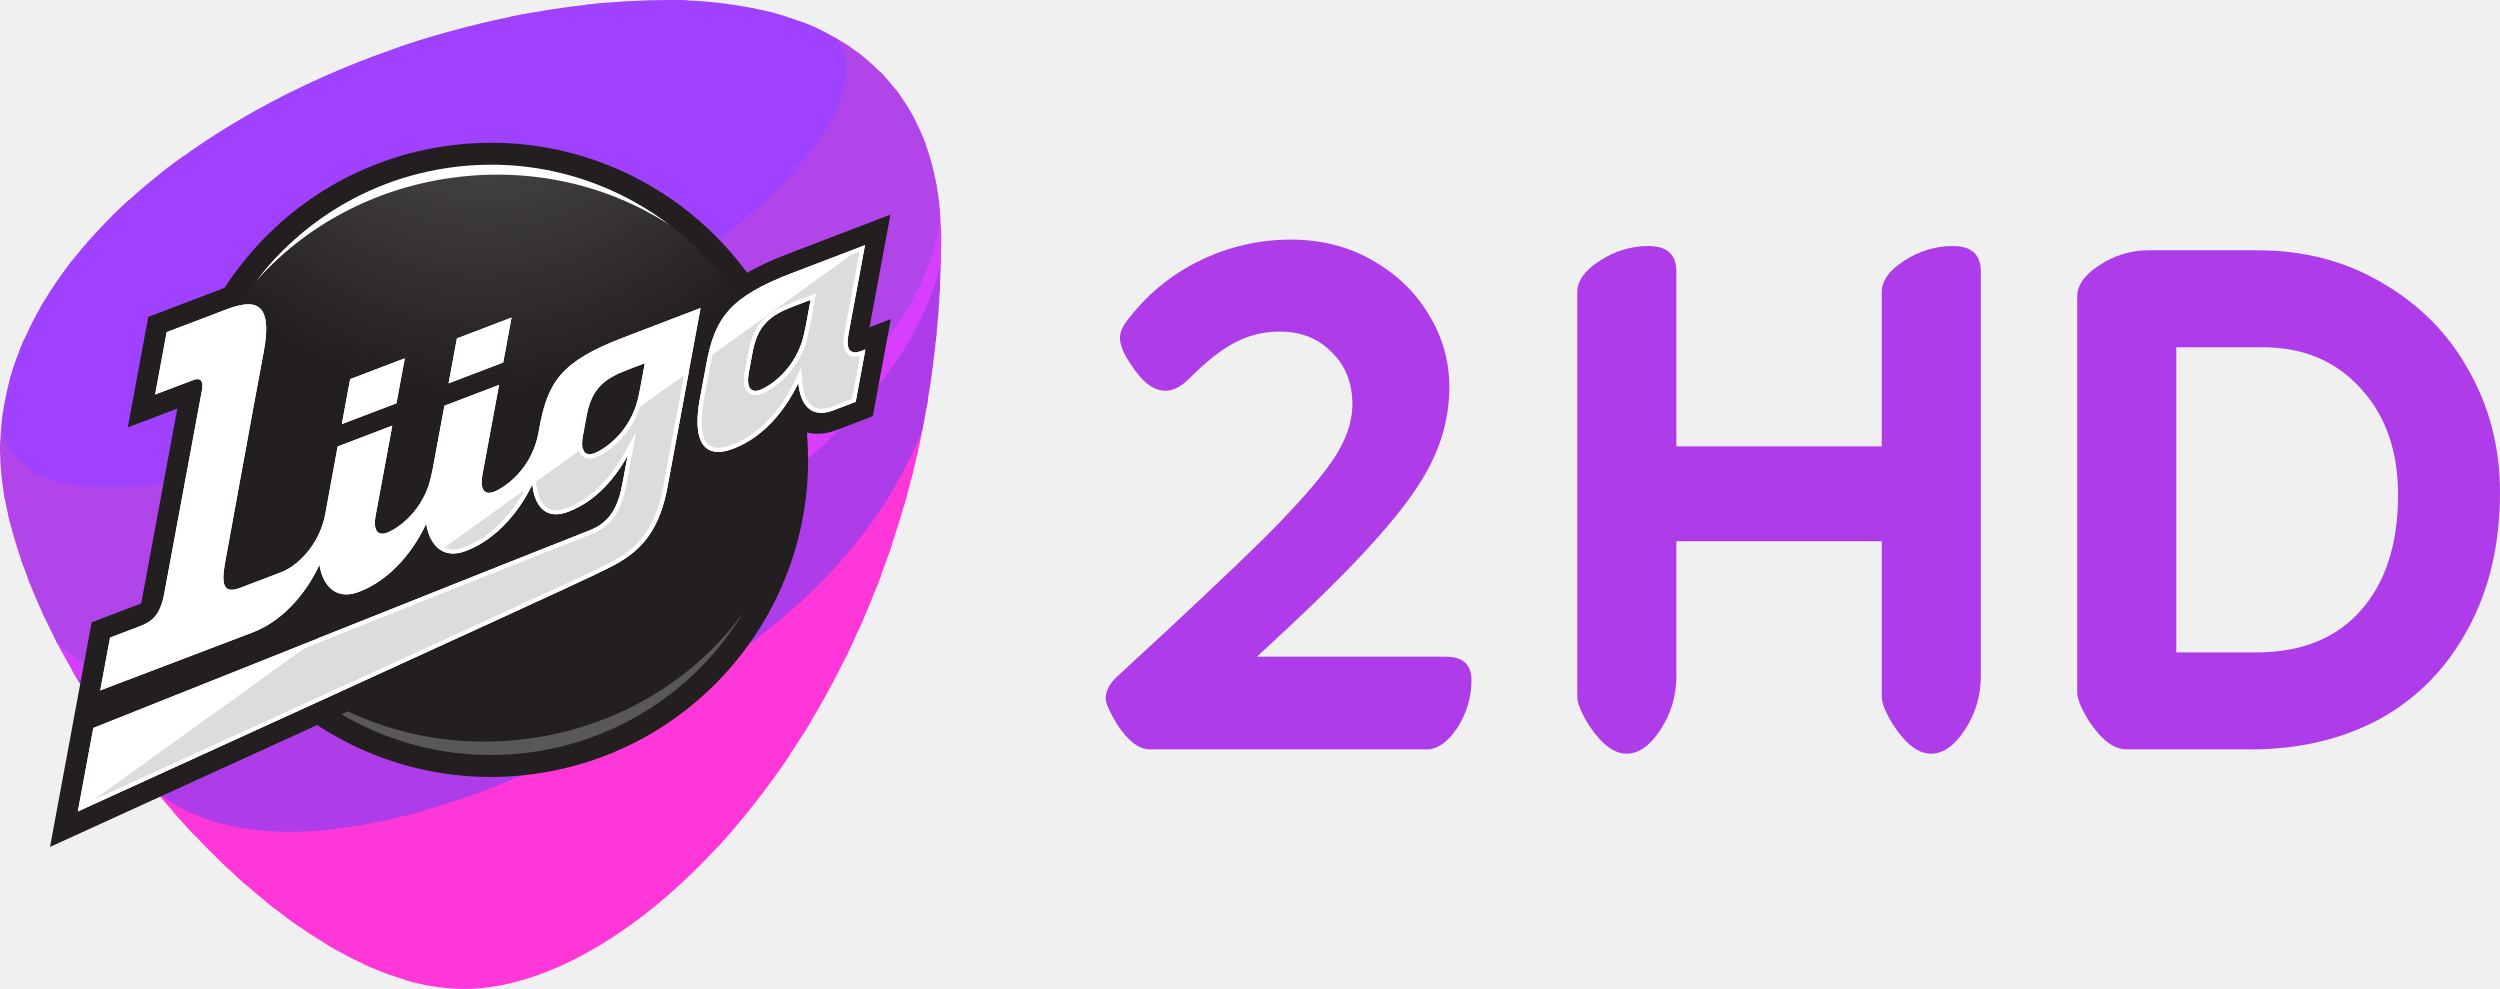
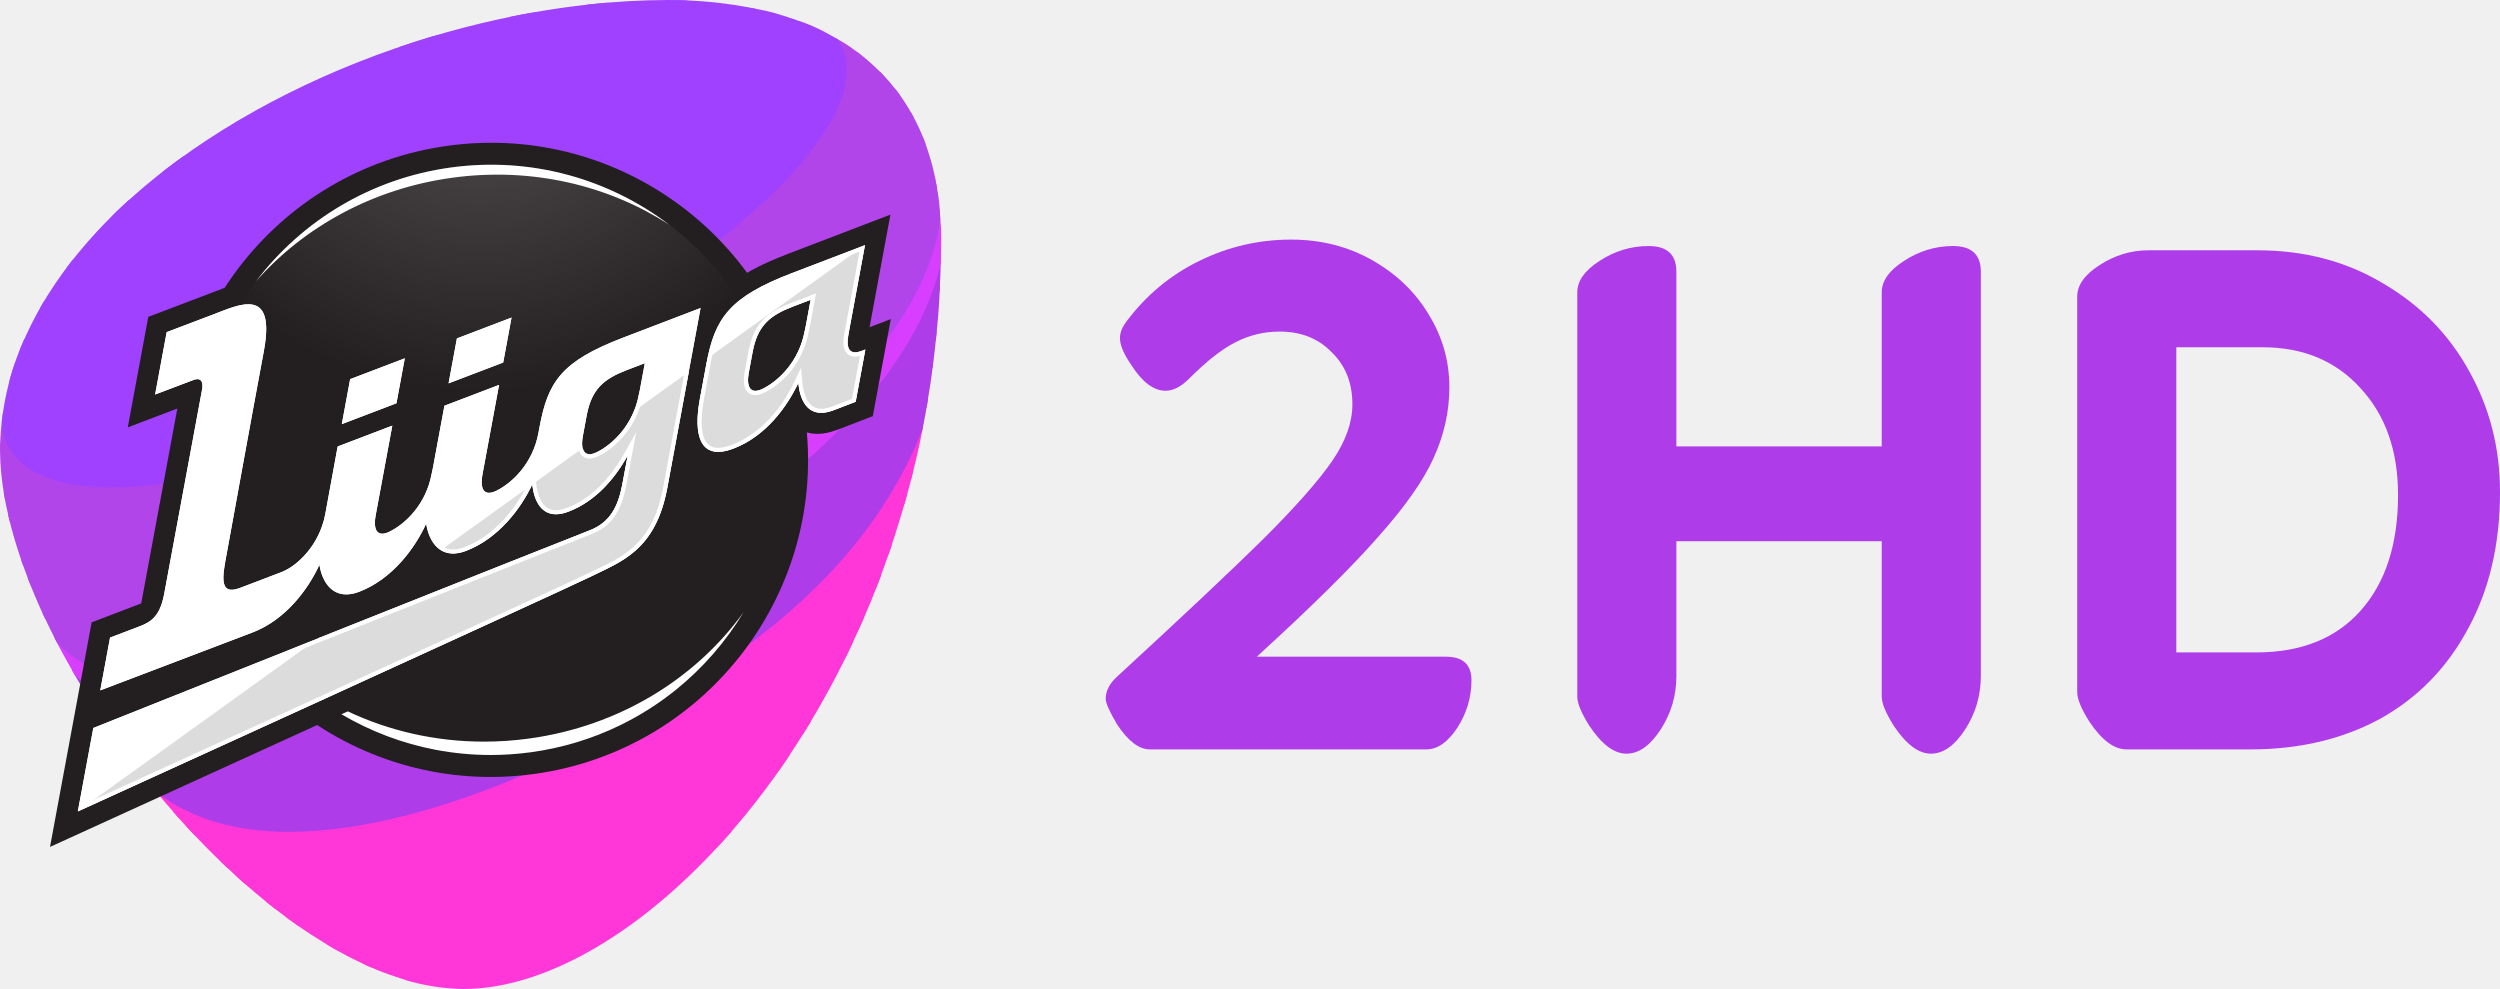
<svg xmlns="http://www.w3.org/2000/svg" data-name="Telia Pebble Icon segments RGB x50" version="1.1" viewBox="0 0 614.27 243">
  <defs>
    <clipPath id="e">
      <path d="m270.93 354.95h32.107v26.892h-32.107z" />
    </clipPath>
    <radialGradient id="b" cx="0" cy="0" r="1" gradientTransform="matrix(14.522,0,0,-14.522,287.39,386.84)" gradientUnits="userSpaceOnUse">
      <stop stop-color="#535051" offset="0" />
      <stop stop-color="#535051" offset=".12" />
      <stop stop-color="#231f20" offset="1" />
    </radialGradient>
    <clipPath id="d">
      <path d="m270.93 354.95h32.11v26.892h-32.11z" />
    </clipPath>
    <clipPath id="c">
      <path d="m270.93 354.95h32.11v26.892h-32.11z" />
    </clipPath>
-     <radialGradient id="a" cx="0" cy="0" r="1" gradientTransform="matrix(14.522,0,0,-14.522,287.39,386.84)" gradientUnits="userSpaceOnUse">
-       <stop stop-color="#7e7c7d" offset="0" />
-       <stop stop-color="#5a5758" offset="1" />
-     </radialGradient>
  </defs>
  <g transform="matrix(.3727 0 0 .3727 -4.3009e-5 56.651)">
    <g transform="matrix(3.0467,0,0,3.0467,-50.764,-188.56)">
      <g fill="#ff37d8">
        <path d="m175 191.85c-0.025-0.052-0.029-0.108-0.07-0.144a0.464 0.464 0 0 0-0.324-0.133 0.472 0.472 0 0 0-0.336 0.137 125.03 125.03 0 0 1-37.323 24.937c-10.7 4.671-20.2 7.041-28.234 7.041a34.173 34.173 0 0 1-3.933-0.214 0.315 0.315 0 0 0-0.053 0 0.478 0.478 0 0 0-0.469 0.383c-0.014 0.062 0.02 0.111 0.031 0.165a45.133 45.133 0 0 0 12.735 1.98c17.7 0 39.187-12.489 57.975-34.152" />
        <path d="m172.41 194.78a162.9 162.9 0 0 0 15.21-19.53c-0.029-0.055-0.04-0.114-0.091-0.15-0.086-0.063-0.177 0.1-0.273 0.1-0.144 0-0.579 0.516-0.675 0.634-11.083 14.207-33.4 33.136-60.631 41.559a74.16 74.16 0 0 1-21.445 3.728 34.945 34.945 0 0 1-8.569-0.97 0.485 0.485 0 0 0-0.122-0.015 0.477 0.477 0 0 0-0.448 0.317c-0.021 0.056 0 0.111 0 0.162a62.868 62.868 0 0 0 10.719 3.882c0.868 0.062 1.726 0.15 2.619 0.15 8.172 0 17.8-2.4 28.617-7.122a126.59 126.59 0 0 0 35.085-22.744" />
        <path d="m192.06 167.91a0.479 0.479 0 0 0-0.649 0.118c-22.076 30.267-64.026 50.6-89.355 50.6a33.676 33.676 0 0 1-14.026-2.647 0.481 0.481 0 0 0-0.2-0.044 0.474 0.474 0 0 0-0.424 0.255 0.425 0.425 0 0 0-0.018 0.192 84 84 0 0 0 9.415 4.881 36.664 36.664 0 0 0 7.7 0.811 74.959 74.959 0 0 0 21.728-3.775c25.634-7.93 47.188-25.649 59.024-39.62q3.567-5.087 6.905-10.628c-0.034-0.047-0.045-0.106-0.1-0.143" />
        <path d="m201.1 150.84a111.88 111.88 0 0 1-14.686 20.289c-21.9 24.2-61.509 43.889-88.286 43.889-7.874 0-14.12-1.271-18.809-4.53a2 2 0 0 0-0.523-0.262c-0.147 0-0.168-0.133-0.258 0a0.389 0.389 0 0 0-0.044 0.192 105.9 105.9 0 0 0 10.871 7.088 36.16 36.16 0 0 0 12.686 2.079c24.979 0 65.863-19.574 88.49-48.909a187.55 187.55 0 0 0 10.838-20.016z" />
        <path d="m203.57 145.39a0.465 0.465 0 0 0-0.21-0.049 0.486 0.486 0 0 0-0.42 0.243 112.83 112.83 0 0 1-14.793 20.64c-22.806 25.2-64.631 45.7-93.235 45.7-8.278 0-14.991-1.7-19.95-5.075a0.512 0.512 0 0 0-0.268-0.078 0.473 0.473 0 0 0-0.385 0.192c-0.043 0.052-0.033 0.118-0.05 0.181 2.251 1.814 4.519 3.5 6.8 5.094 4.552 2.436 10.233 3.741 17.076 3.741 27.47 0 66.56-19.415 88.994-44.2a103.58 103.58 0 0 0 12.685-17.882q2.006-4.107 3.858-8.4c-0.037-0.037-0.051-0.088-0.1-0.114" />
        <path d="m207.24 136.26a0.462 0.462 0 0 0-0.195-0.041 0.48 0.48 0 0 0-0.425 0.248 116.51 116.51 0 0 1-20.41 27.47c-21.488 21.181-63.588 44.043-94.137 44.043-9.774 0-17.915-2.3-23.936-6.834a0.467 0.467 0 0 0-0.653 0.074c-0.022 0.025 0 0.059-0.011 0.083q4.188 3.822 8.5 7.186c4.963 2.875 11.263 4.4 18.938 4.4 28.838 0 70.984-20.643 93.949-46.015a113.36 113.36 0 0 0 13.633-18.673c1.722-3.829 3.359-7.759 4.87-11.811-0.037-0.044-0.066-0.1-0.122-0.128" />
        <path d="m209.5 129.87a0.469 0.469 0 0 0-0.187-0.037 0.481 0.481 0 0 0-0.425 0.246 113.68 113.68 0 0 1-24.374 31.47c-27.736 24.9-68.047 42.967-95.843 42.967-9.689 0-17.61-2.123-23.552-6.311a0.477 0.477 0 0 0-0.641 0.088c-0.037 0.04-0.029 0.091-0.048 0.143 1.687 1.622 3.39 3.2 5.111 4.715 5.962 3.829 13.508 5.78 22.527 5.78 30.789 0 73.189-23.007 94.809-44.321a116.92 116.92 0 0 0 19.523-25.772c1.128-2.9 2.207-5.846 3.217-8.857-0.037-0.041-0.055-0.088-0.111-0.111" />
        <path d="m212.86 118.76a0.457 0.457 0 0 0-0.155-0.026 0.47 0.47 0 0 0-0.438 0.295c-5.766 13.74-17.064 28.433-30.217 39.3-29.6 24.437-69.178 41.507-96.261 41.507-12.053 0-21.694-2.942-28.379-9.16a0.468 0.468 0 0 0-0.324-0.125 0.507 0.507 0 0 0-0.249 0.1c2.921 3.192 5.922 6.252 8.995 9.135 5.942 3.775 13.3 5.7 22.845 5.7 28.012 0 68.587-18.173 96.481-43.21a114.26 114.26 0 0 0 23.806-30.412q2.19-6.332 4.011-12.995c-0.037-0.031-0.059-0.079-0.115-0.1" />
        <path d="m214.18 113.68a0.423 0.423 0 0 0-0.158-0.028 0.486 0.486 0 0 0-0.435 0.273c-5.969 12.656-14.207 26.468-33.918 41.7-31.822 24.595-69.741 40.487-96.589 40.487-11.706 0-21.189-2.89-28.187-8.586a0.46 0.46 0 0 0-0.3-0.106 0.469 0.469 0 0 0-0.345 0.147c-0.041 0.04-0.041 0.1-0.064 0.155 1.443 1.64 2.906 3.262 4.394 4.839 6.757 5.445 15.869 8.232 27.2 8.232 27.283 0 67.117-17.16 96.866-41.725 12.781-10.55 23.766-24.676 29.763-38.1 0.671-2.362 1.312-4.751 1.906-7.171a0.463 0.463 0 0 0-0.137-0.116" />
        <path d="m216.47 103.12c-0.042-0.011-0.085-0.017-0.129-0.018-0.199 1e-3 -0.377 0.124-0.449 0.309-6.945 18.407-19.778 34.228-39.211 48.369-33.31 24.222-70.642 39.273-97.438 39.273-12.185 0-21.962-3.057-29.062-9.1-0.087-0.073-0.197-0.112-0.31-0.111-0.124-1e-3 -0.244 0.048-0.332 0.136-0.039 0.037-0.039 0.088-0.065 0.133 1.913 2.359 3.876 4.668 5.889 6.927 7.1 5.319 16.382 8.029 27.721 8.029 27.046 0 65.19-15.973 97.176-40.689 19.194-14.831 27.6-28.333 33.57-40.749 1.039-4.055 1.639-6.445 2.44-10.67-0.044-0.031 0.251-1.825 0.199-1.842" />
      </g>
      <g fill="#ae3ce8">
        <path d="m217.35 98.219a0.477 0.477 0 0 0-0.128-0.02 0.484 0.484 0 0 0-0.446 0.3c-7.2 18.229-21.55 34.966-42.646 49.745-26.423 18.52-66.018 38.3-97.884 38.3-12.437 0-22.422-3.092-29.68-9.2a0.469 0.469 0 0 0-0.31-0.111 0.456 0.456 0 0 0-0.33 0.133c-0.037 0.037-0.041 0.091-0.063 0.136q2.264 2.981 4.635 5.868c7.236 5.725 16.865 8.63 28.748 8.63 26.985 0 64.538-15.121 98-39.462 19.154-13.934 31.908-29.527 39.027-47.581q0.657-3.3 1.219-6.646c-0.047-0.035-0.081-0.087-0.14-0.1" />
        <path d="m218.58 89.678c-0.036-0.01-0.073-0.015-0.111-0.015-0.2-3.35e-4 -0.379 0.123-0.449 0.31-7.744 20.606-23.743 38.953-47.548 54.531-35.754 23.4-71.187 36.815-97.209 36.815-13.276 0-23.823-3.458-31.347-10.285-0.182-0.161-0.456-0.161-0.638 0-0.037 0.037-0.041 0.088-0.068 0.13 1.771 2.529 3.604 5.024 5.5 7.486 7.426 5.883 17.311 8.859 29.523 8.859 32.092 0 71.888-19.873 98.436-38.474 20.849-14.608 35.12-31.143 42.524-49.146 0.575-3.329 0.895-5.226 1.315-8.646-0.038-0.043 0.125-1.54 0.071-1.562" />
        <path d="m219.24 83.566a0.417 0.417 0 0 0-0.1-8e-3 0.477 0.477 0 0 0-0.457 0.339c-5.669 18.859-23.81 39.049-51.089 56.854-33.486 21.864-72.186 35.99-98.6 35.99-13.2 0-23.26-3.318-29.909-9.861a0.475 0.475 0 0 0-0.638-0.032c-0.041 0.037-0.048 0.088-0.075 0.128q1.8 2.72 3.691 5.386c7.7 6.579 18.154 9.912 31.2 9.912 26.2 0 61.829-13.473 97.732-36.969 23.614-15.453 39.568-33.647 47.519-54.062 0.329-2.51 0.6-5.043 0.845-7.6-0.044-0.028-0.073-0.069-0.125-0.08" />
        <path d="m220.07 72.793c-0.277-0.106-0.582 0.062-0.641 0.352-4.347 21.229-25.2 44.8-55.781 63.055-37.887 22.614-72.393 35.066-97.16 35.066-13.679 0-24.32-3.725-31.632-11.076-0.169-0.17-0.438-0.187-0.627-0.041-0.048 0.034-0.06 0.1-0.09 0.144 1.6 2.661 3.3 5.308 5.065 7.928 6.879 6.289 16.855 9.479 29.795 9.479 26.582 0 65.495-14.185 99.124-36.144 26.876-17.55 44.924-37.439 51.058-56.156 0.427-4.137 0.651-6.392 0.832-10.65-0.019-0.013 0.078-1.949 0.057-1.959" />
        <path d="m220.26 67.148c-0.049-0.022-0.081-0.064-0.14-0.072h-0.049a0.476 0.476 0 0 0-0.467 0.388c-4.261 21.8-25.2 44.807-58.962 64.8-36.473 21.591-72.127 33.98-97.83 33.98-13.083 0-23.135-3.133-29.877-9.3a0.473 0.473 0 0 0-0.325-0.125 0.461 0.461 0 0 0-0.3 0.108c-0.033 0.025-0.036 0.069-0.064 0.1 0.842 1.482 1.71 2.952 2.606 4.423 7.529 7.159 18.125 10.779 31.635 10.779 24.932 0 59.61-12.5 97.647-35.2 30.147-17.99 50.87-41.16 55.877-62.279q0.188-3.765 0.248-7.592" />
      </g>
      <path d="m219.87 57.238h-0.012c-0.251 5.22e-4 -0.459 0.196-0.475 0.446-1.467 21.791-25.521 48.487-62.774 69.662-37.5 21.309-71.975 33.047-97.091 33.047-13.789 0-24.015-3.534-30.39-10.506-0.092-0.1-0.221-0.156-0.356-0.155-0.096-1.1e-4 -0.191 0.028-0.271 0.081-0.046 0.034-0.057 0.086-0.088 0.125 1.386 2.728 2.887 5.46 4.469 8.183 6.911 6 16.96 9.073 29.931 9.073 25.868 0 61.7-12.434 98.319-34.113 33.324-19.735 54.213-42.452 59.091-64.127 0.044-1.762 0.111-3.517 0.111-5.3 0-1.799-0.023-2.275-0.205-4.321" fill="#d83eff" />
      <g fill="#b245e9">
        <path d="m220.13 59.331c-0.142-2.889-0.254-4.233-0.791-7.075-0.047-0.029-0.329-1.58-0.384-1.587h-0.042c-0.244 0.019-0.434 0.221-0.438 0.466-0.425 22.09-23.791 47.547-65.811 71.684-35.873 20.606-70.841 32.42-95.941 32.42-13.842 0-23.989-3.571-30.156-10.612-0.157-0.176-0.419-0.213-0.619-0.088-0.041 0.025-0.053 0.077-0.083 0.114 0.982 2.135 2.02 4.28 3.133 6.433 6.595 6.793 16.835 10.266 30.518 10.266 25.278 0 59.93-11.781 97.563-33.176 36.646-20.83 60.555-47.037 63.049-68.843" />
        <path d="m219.34 52.259a51.338 51.338 0 0 0-3.015-10.69 0.414 0.414 0 0 0-0.133 0.018 0.481 0.481 0 0 0-0.339 0.548c4.084 21.883-22.479 51.582-67.665 75.666-37.435 19.943-71.241 30.925-95.192 30.925-14.4 0-24.374-3.934-29.643-11.7a0.471 0.471 0 0 0-0.4-0.206 0.479 0.479 0 0 0-0.223 0.052c-0.05 0.027-0.073 0.086-0.105 0.125q1.67 4.342 3.736 8.77c6.4 6.9 16.582 10.428 30.357 10.428 25.26 0 60.4-11.865 96.42-32.55 41.629-23.913 65.037-49.208 66.2-71.389" />
        <path d="m216.9 43.014a44.355 44.355 0 0 0-3.086-6.644c-0.022 0-0.03-0.03-0.052-0.03a0.5 0.5 0 0 0-0.147 0.022 0.479 0.479 0 0 0-0.325 0.536c3.775 21.81-21.948 49.943-68.8 75.257-36.1 19.5-70.613 30.69-94.684 30.69-13.046 0-22.419-3.229-27.863-9.587a0.465 0.465 0 0 0-0.361-0.167 0.472 0.472 0 0 0-0.241 0.063c-0.035 0.018-0.043 0.055-0.069 0.081q0.855 2.477 1.853 4.991c5.633 7.611 15.631 11.457 29.877 11.457 24.106 0 58.071-11.022 95.639-31.041 44.859-23.908 71.418-53.442 68.259-75.628" />
        <path d="m214.28 37.215a41.731 41.731 0 0 0-3.782-5.846 0.484 0.484 0 0 0-0.159 0.04 0.479 0.479 0 0 0-0.2 0.6c7.583 18.11-23.344 51.389-70.41 75.762-35.125 18.192-68.632 28.629-91.925 28.629-15.172 0-25.08-4.428-28.65-12.8a0.483 0.483 0 0 0-0.442-0.29 0.5 0.5 0 0 0-0.146 0.022c-0.057 0.022-0.088 0.074-0.133 0.111a97.183 97.183 0 0 0 3.217 10.87c5.684 6.281 15.132 9.493 28.16 9.493 24.226 0 58.9-11.228 95.137-30.8 46.9-25.341 72.737-53.617 69.336-75.783" />
        <path d="m211.32 32.5a40.869 40.869 0 0 0-4.188-4.942 0.39 0.39 0 0 0-0.147 0.05 0.481 0.481 0 0 0-0.148 0.6c8.811 17.187-21.14 48.347-71.218 74.093-34.734 17.87-67.687 28.114-90.414 28.114-13.623 0-22.865-3.841-26.718-11.1-0.105-0.2-0.2-0.4-0.3-0.6a0.536 0.536 0 0 0-0.465-0.3 0.375 0.375 0 0 0-0.125 0.019 0.432 0.432 0 0 0-0.136 0.1c0.334 2.064 0.781 4.183 1.315 6.335 4.1 8.176 14.046 12.492 29.027 12.492 23.437 0 57.1-10.472 92.363-28.733 46.793-24.23 77.655-57.384 71.152-76.117" />
        <path d="m207.99 28.483a42.538 42.538 0 0 0-5.743-5.172 0.5 0.5 0 0 0-0.169 0.061 0.477 0.477 0 0 0-0.111 0.59c1.865 3.461 2.065 7.621 0.6 12.361-5.227 16.882-30.5 38.728-65.98 57.021-36.186 18.661-71.346 29.8-94.06 29.8-12.207 0-20.062-3.137-23.35-9.328a17.285 17.285 0 0 1-1.8-5.742 0.482 0.482 0 0 0-0.478-0.411h-0.029c-0.053 0-0.086 0.046-0.133 0.064-0.018 0.559-0.075 1.114-0.075 1.676a59.427 59.427 0 0 0 1.038 10.451c4.064 7.531 13.566 11.517 27.5 11.517 22.875 0 55.987-10.282 90.853-28.212 49.911-25.665 79.881-56.873 71.936-74.676" />
        <path d="m203.48 36.592c1.5-4.837 1.293-9.105-0.528-12.721-1.864-1.427-2.974-2.263-5.032-3.392-0.039 0.022-0.95-0.428-0.98-0.394-0.152 0.167-0.164 0.419-0.029 0.6 0.158 0.219 0.3 0.435 0.438 0.658 1.781 2.97 2.047 6.582 0.8 10.73-5.083 16.886-34.713 41.156-72.058 59.03-33.247 15.913-65.126 25.415-85.268 25.415-11.634 0-19.008-3.054-21.915-9.08-0.769-1.786-1.115-3.725-1.012-5.666 4e-3 -0.253-0.19-0.466-0.442-0.486h-0.037c-0.043 0-0.076 0.032-0.114 0.043-0.396 2.62-0.607 5.264-0.63 7.914 0.303 1.748 0.862 3.441 1.66 5.025 3.465 6.526 11.6 9.834 24.192 9.834 22.858 0 58.185-11.182 94.5-29.908 35.705-18.413 61.17-40.484 66.456-57.6" />
      </g>
      <g fill="#a041ff">
        <path d="m199.06 32.349c1.331-4.42 1.032-8.287-0.892-11.5-0.074-0.125-0.166-0.251-0.247-0.37-3.516-2-5.534-3.087-9.396-4.288l-1.866-0.419c-0.093 0.233 8e-3 0.499 0.232 0.612 1.415 0.588 2.658 1.525 3.612 2.724 1.541 2.372 1.825 5.323 0.845 8.766-4.516 15.838-35.194 40.178-72.943 57.874-31.251 14.652-59.629 23.052-77.856 23.052-10.816 0-17.815-2.949-20.241-8.523-0.843-1.941-0.962-4.541-0.358-7.728 0.166-0.54 0.343-1.079 0.524-1.615 0.082-0.248-0.052-0.516-0.3-0.6-0.048-0.018-0.098-0.026-0.149-0.026-0.027 0-0.039 0.04-0.064 0.044-1.443 4.157-2.42 8.463-2.911 12.836 0.034 1.605 0.373 3.19 1 4.668 3.082 6.384 10.744 9.618 22.777 9.618 20.278 0 52.31-9.535 85.68-25.506 37.571-17.983 67.407-42.5 72.561-59.618" />
        <path d="m192.26 28.14c1.062-3.721 0.737-6.938-0.962-9.549-0.734-0.998-1.682-1.818-2.776-2.4-3.418-1.185-5.125-1.717-8.685-2.359l-1.999-0.23c-0.064 0.242 0.07 0.492 0.306 0.573 2.555 0.889 4.247 2.009 5.035 3.335 1.2 2 1.353 4.521 0.457 7.485-4.36 14.519-31.694 36.339-66.465 53.073-30.544 14.7-58.3 23.127-76.148 23.127-9.731 0-16.14-2.586-18.527-7.474-1.03-2.11-1.067-4.711-0.116-7.734 0.075-0.243-0.053-0.502-0.291-0.59-0.053-0.021-0.109-0.031-0.166-0.029-0.011 0-0.015 0.015-0.022 0.015-1.252 2.825-2.297 5.737-3.126 8.713-0.356 2.209-0.13 4.472 0.656 6.567 2.59 5.953 9.89 9.1 21.117 9.1 18.632 0 46.425-8.222 78.257-23.142 38.592-18.092 68.8-42.141 73.457-58.479" />
        <path d="m184.56 25.268c0.969-3.231 0.784-6.009-0.553-8.251a8.738 8.738 0 0 0-4.162-3.185 90.79 90.79 0 0 0-17.594-1.808 0.438 0.438 0 0 0-0.078 0.169 0.48 0.48 0 0 0 0.418 0.507c5.728 0.675 9.4 2.169 10.638 4.317a7.712 7.712 0 0 1 0.313 6.331c-4.051 12.894-30.179 32.859-63.539 48.552-27.962 13.154-51.923 20.4-67.475 20.4-8.591 0-14.008-2.2-16.1-6.55-1.073-2.215-1-4.888 0.208-7.942a0.478 0.478 0 0 0-0.219-0.6 0.509 0.509 0 0 0-0.212-0.054 71.406 71.406 0 0 0-5.162 10.357 10.266 10.266 0 0 0 0.6 6.624c2.594 5.319 9.116 8.014 19.388 8.014 17.983 0 45.888-8.467 76.558-23.225 35-16.841 62.531-38.9 66.969-53.656" />
        <path d="m174.45 23.634a8.641 8.641 0 0 0-0.4-7.1c-1.219-2.114-4.234-3.6-8.965-4.435-1.261-0.046-2.517-0.1-3.789-0.1a162.02 162.02 0 0 0-17.631 1.008c-0.022 0.065-0.063 0.118-0.056 0.184a0.477 0.477 0 0 0 0.476 0.443h0.018c1.1-0.046 2.172-0.072 3.2-0.072 7.778 0 12.784 1.333 14.1 3.753a6.574 6.574 0 0 1 0.181 5.291c-3.539 10.841-27.194 28.443-57.525 42.805-23.909 11.317-45.6 17.81-59.511 17.81-7.282 0-11.974-1.819-13.571-5.266-1.087-2.348-0.518-5.387 1.7-9.033a0.478 0.478 0 0 0-0.136-0.641 0.4 0.4 0 0 0-0.159-0.05 84.238 84.238 0 0 0-6.938 10.2 10.165 10.165 0 0 0 0.112 7.73c2.269 4.7 7.977 7.085 16.964 7.085 15.691 0 39.8-7.273 67.881-20.485 33.584-15.8 59.923-36 64.047-49.132" />
        <path d="m147.72 12.615a179.89 179.89 0 0 0-20.562 3.012 0.415 0.415 0 0 0-0.036 0.173 0.473 0.473 0 0 0 0.469 0.4 0.5 0.5 0 0 0 0.069 0 62.208 62.208 0 0 1 8.874-0.721c5.913 0 9.754 1.279 10.808 3.6 3.579 7.9-18.07 25.735-48.274 39.747-20.097 9.323-39.768 15.114-51.333 15.114-5.445 0-8.91-1.274-10.027-3.685-1.47-3.163 1.037-8.229 7.055-14.258a0.475 0.475 0 0 0 7e-3 -0.667 0.438 0.438 0 0 0-0.177-0.075 105.06 105.06 0 0 0-13.452 14.586c-1.707 3.332-2.106 6.2-1.032 8.519 1.768 3.808 6.757 5.821 14.439 5.821 14.047 0 35.889-6.527 59.92-17.9 31.036-14.7 54.355-32.126 58.023-43.375a7.452 7.452 0 0 0-0.251-6.04c-1.866-3.436-8.83-4.213-14.521-4.247" />
        <path d="m148.21 18.679c-1.234-2.727-5.271-4.164-11.678-4.164-1.559 0-3.288 0.109-5.095 0.28a196.42 196.42 0 0 0-28.243 7.335c0 0.064-0.033 0.119-0.015 0.18a0.48 0.48 0 0 0 0.457 0.332 0.485 0.485 0 0 0 0.14-0.018c7.644-2.325 14.29-3.552 19.217-3.552 4.395 0 7.169 0.984 8.029 2.842 2.772 5.979-13.941 19.652-37.255 30.478-15.5 7.2-30.782 11.671-39.876 11.671-4.2 0-6.862-0.955-7.7-2.755-1.434-3.1 2.33-8.493 10.321-14.812a0.483 0.483 0 0 0 0.087-0.665c-0.042-0.052-0.111-0.048-0.166-0.083a130.68 130.68 0 0 0-14.99 12.452c-4.405 5.137-6.015 9.406-4.6 12.456 1.3 2.812 4.969 4.239 10.892 4.239 11.875 0 31.217-5.684 51.74-15.206 31.711-14.717 52.664-32.348 48.734-41.011" />
        <path d="m131.88 21.512c-1.04-2.254-4.035-3.4-8.894-3.4a58.426 58.426 0 0 0-12.966 1.822c-21.341 6.409-41.68 16.436-57.908 29.035-5.73 5.262-8.18 9.743-6.79 12.736 1.016 2.2 3.9 3.31 8.565 3.31 9.22 0 24.655-4.507 40.276-11.763 24.6-11.422 40.812-25.067 37.716-31.745m-43.683 24.148c-10.4 4.779-20.4 7.745-26.1 7.745-2.356 0-3.836-0.505-4.276-1.467-1.469-3.2 7.942-11.677 24.29-19.183 10.04-4.61 19.919-7.474 25.784-7.474 2.541 0 4.13 0.535 4.595 1.546 1.4 3.05-7.488 11.118-24.29 18.833" />
        <path d="m113.36 26.424c-0.641-1.4-2.48-2.107-5.462-2.107-5.994 0-16.028 2.9-26.181 7.564-13.864 6.365-26.919 15.755-24.762 20.452 0.616 1.344 2.348 2.024 5.145 2.024 5.824 0 15.984-3 26.5-7.833 13.952-6.4 26.934-15.366 24.763-20.1m-13.391 4.329c-0.49 1.769-5.428 5.651-13.918 9.643-6.609 3.115-12.966 5.122-16.2 5.122-0.9 0-1.531-0.17-1.729-0.459a0.588 0.588 0 0 1-0.033-0.528c0.505-1.819 5.548-5.871 13.9-9.8 6.421-3.022 12.732-4.974 16.081-4.974 0.974 0 1.65 0.177 1.858 0.49a0.555 0.555 0 0 1 0.037 0.51" />
        <path d="m100.73 29.712c-0.411-0.616-1.279-0.918-2.654-0.918-3.476 0-9.95 1.991-16.486 5.07-7.806 3.674-13.733 7.953-14.415 10.41a1.53 1.53 0 0 0 0.162 1.315c0.4 0.6 1.222 0.886 2.525 0.886 3.354 0 9.874-2.046 16.6-5.212 6.631-3.122 13.669-7.5 14.429-10.252a1.523 1.523 0 0 0-0.162-1.3" />
      </g>
    </g>
    <g transform="matrix(1.304 0 0 1.304 .0011774 -152)">
      <g transform="matrix(13.238,0,0,-13.238,-3561.3,5126.9)">
        <g clip-path="url(#e)">
          <g transform="translate(302.23,374.79)">
            <path d="m0 0 0.797 4.3-3.909-1.496c-1.08-0.414-1.827-0.818-2.384-1.298l0.089 0.481-4.155-1.592c-1.363-0.522-2.194-1.029-2.779-1.696-0.678-0.773-0.918-1.671-1.077-2.527l-0.04-0.215c-0.069-0.377-0.219-0.669-0.383-0.888l1.214 6.55-3.835-1.464s-1.058-5.672-1.074-5.759c-0.07-0.377-0.219-0.668-0.383-0.888l1.215 6.554-3.836-1.463-1.061-5.757c-0.163-0.823-0.733-1.293-0.985-1.392-0.092-0.036-0.711-0.272-1.216-0.465 0.018 0.112 1.163 6.396 1.482 8.095 0.194 1.041 0.127 1.732-0.211 2.177-0.164 0.215-0.477 0.472-1.035 0.472-0.502 0-1.024-0.204-1.485-0.385l-2.495-0.948-0.109-0.587-0.442-2.382-0.232-1.251 1.892 0.718-1.379-7.442-1.893-0.722-1.59-8.578s19.961 9.099 20.897 9.565c0.097 0.049 0.197 0.097 0.303 0.147 0.58 0.278 1.238 0.592 1.837 1.199 0.687 0.696 1.129 1.613 1.349 2.803l0.155 0.833c0.222-0.172 0.501-0.262 0.828-0.262 0.265 0 0.559 0.062 0.875 0.183 0.943 0.361 1.65 0.998 2.16 1.638 0.241-0.215 0.546-0.331 0.902-0.331 0.235 0 0.489 0.052 0.753 0.153l1.364 0.523 0.688 3.708-0.812-0.311" fill="#231f20" />
          </g>
          <g transform="translate(299.77,371.36)">
            <path d="m0 0c0.903-6.626-3.736-12.731-10.362-13.634s-12.73 3.737-13.634 10.362c-0.903 6.627 3.736 12.73 10.362 13.634 6.626 0.903 12.731-3.736 13.634-10.362" fill="#231f20" />
          </g>
        </g>
      </g>
      <g transform="matrix(13.238,0,0,-13.238,-3561.3,5126.9)">
        <path d="m278.17 375.62c0.118 0.026 0.232 0.042 0.337 0.042 0.524 0 0.855-0.387 0.593-1.791-0.47-2.503-1.253-6.842-1.413-7.709-0.136-0.733-0.274-1.403 0.187-1.403 0.085 0 0.189 0.022 0.318 0.071 0 0 1.454 0.553 1.611 0.614 0.596 0.235 1.414 1.026 1.64 2.184l0.477 2.604 2.087 0.795-0.634-3.417c-0.086-0.467 0.011-0.71 0.251-0.71 0.078 0 0.171 0.026 0.279 0.079 0.595 0.292 1.388 1.032 1.606 2.207 0.015 0.085 0.031 0.153 0.044 0.206l0.445 2.395 2.086 0.796-0.633-3.412c-0.086-0.467 0.012-0.71 0.251-0.71 0.079 0 0.172 0.026 0.279 0.08 0.596 0.292 1.389 1.031 1.607 2.205 0.012 0.063 0.039 0.215 0.039 0.215 0.322 1.735 0.821 2.518 3.192 3.425l1.09 0.418 1.774 0.678 0.097 0.038-0.464-2.498 2e-3 1e-3 -0.366-1.977-0.051-0.27c-0.123-0.669-0.289-1.568-0.392-2.12-0.447-2.412-1.781-2.826-2.911-3.389-0.472-0.235-5.491-2.532-10.332-4.745 1.295-0.917 2.791-1.568 4.41-1.873-1.285 0.243-2.503 0.71-3.608 1.359l0.242 0.111c1.571-0.743 3.344-1.156 5.202-1.156 0.565 0 1.138 0.038 1.715 0.117 3.468 0.473 6.385 2.308 8.202 4.831-0.65-1.079-1.478-2.046-2.45-2.855 2.485 2.067 4.067 5.182 4.067 8.667 0 0.645-0.055 1.279-0.158 1.895-0.456-0.607-1.066-1.166-1.846-1.465-0.228-0.086-0.423-0.127-0.589-0.127h-2e-3c-0.779-1e-3 -0.908 0.893-0.698 2.023l0.25 1.35c0.201 1.081 0.494 1.801 1.26 2.41-2.004 3.118-5.504 5.184-9.487 5.184-4.062 0-7.623-2.15-9.606-5.373m8.304-1.261 2.087 0.796-0.319-1.717-2.086-0.795zm-4.077-1.556 2.086 0.795-0.318-1.717-2.087-0.795zm15.367 1.032-0.143-0.774c-0.086-0.467 0.011-0.71 0.25-0.71 0.078 0 0.171 0.026 0.279 0.078 0.153 0.076 0.32 0.181 0.486 0.316-0.171 0.615-0.392 1.208-0.659 1.775-0.093-0.192-0.162-0.417-0.213-0.685m-4.793-0.682c-0.882-0.338-1.353-0.726-1.541-1.74l-0.144-0.774c-0.038-0.211-0.04-0.377-8e-3 -0.495l2e-3 1e-3c0.039-0.143 0.128-0.216 0.258-0.216 0.078 0 0.171 0.026 0.278 0.079 0.596 0.293 1.389 1.033 1.607 2.207 0.015 0.086 0.03 0.152 0.044 0.206l0.183 0.992zm-2.239-5.413c-0.178-0.067-0.334-0.098-0.473-0.098h-2e-3c-0.589 0-0.844 0.554-0.905 1.144-4e-3 -7e-3 -7e-3 -0.015-0.012-0.023l3e-3 2e-3c-0.443-0.929-1.295-2.051-2.517-2.52-0.184-0.07-0.349-0.101-0.497-0.101h-2e-3c-0.618 0-0.935 0.552-1.028 1.139-0.432-0.944-1.296-2.117-2.553-2.598-0.184-0.07-0.349-0.102-0.498-0.102-0.614-1e-3 -0.931 0.545-1.025 1.128-0.434-0.941-1.295-2.1-2.547-2.579-0.01-4e-3 -0.022-8e-3 -0.033-0.012 0.233-0.322 0.483-0.632 0.748-0.927 5.24 2.089 11.668 4.648 12.128 4.823 0.786 0.298 1.108 0.885 1.276 1.794 0.011 0.057 0.099 0.533 0.199 1.071-0.476-0.846-1.191-1.73-2.262-2.141m4.2-6.724c0.016 0.013 0.032 0.027 0.047 0.04-0.015-0.014-0.031-0.027-0.047-0.04m-0.012-9e-3c4e-3 3e-3 8e-3 7e-3 0.012 9e-3 -4e-3 -2e-3 -8e-3 -6e-3 -0.012-9e-3m-0.018-0.015 0.018 0.015-0.018-0.015m-0.018-0.014c6e-3 4e-3 0.012 9e-3 0.018 0.014-6e-3 -5e-3 -0.012-9e-3 -0.018-0.014m-0.052-0.043c0.017 0.015 0.035 0.028 0.052 0.043-0.017-0.015-0.035-0.028-0.052-0.043m-5.533-2.378c-0.267-0.036-0.533-0.063-0.797-0.08 1.492 0.094 2.905 0.479 4.183 1.099-1.041-0.504-2.178-0.854-3.386-1.019" fill="url(#b)" />
      </g>
      <g transform="matrix(13.238,0,0,-13.238,-3561.3,5126.9)">
        <g clip-path="url(#d)">
          <g transform="translate(286.3,380.5)">
            <path d="m0 0c3.052 0.416 5.976-0.3 8.288-1.802-2.296 1.745-5.258 2.614-8.341 2.193-3.084-0.42-5.706-2.051-7.451-4.347 1.825 2.067 4.451 3.54 7.504 3.956" fill="#fff" />
          </g>
          <g transform="translate(299.98,375.84)">
            <path d="m0 0-0.679-0.26c-0.883-0.338-1.354-0.726-1.542-1.74l-0.143-0.773c-0.115-0.621 0.095-0.846 0.53-0.632 0.595 0.293 1.388 1.033 1.606 2.207 0.016 0.086 0.03 0.153 0.044 0.206l0.184 0.992m2.085-1.905-0.369-1.992-0.132-0.05c-0.01-4e-3 -0.021-8e-3 -0.032-0.012-0.225-0.087-0.407-0.157-0.681-0.261-0.927-0.355-1.276 0.317-1.342 1.046-0.442-0.93-1.248-2.038-2.473-2.507-1.298-0.497-1.541 0.525-1.287 1.896l0.251 1.35c0.321 1.735 0.885 2.542 3.255 3.45l2.698 1.032 0.098 0.038-0.631-3.402c-0.113-0.609 0.073-0.804 0.507-0.64l0.138 0.052m-8.418-0.516-0.68-0.261c-0.882-0.337-1.353-0.726-1.541-1.739l-0.143-0.774c-0.115-0.62 0.095-0.845 0.53-0.631 0.595 0.293 1.388 1.032 1.606 2.207 0.016 0.086 0.03 0.152 0.044 0.206l0.184 0.992m2.032 2.069 0.097 0.037-0.829-4.473-0.051-0.27c-0.124-0.669-0.29-1.568-0.393-2.121-0.447-2.412-1.781-2.825-2.911-3.388-0.931-0.464-19.599-8.973-19.599-8.973l0.591 3.187s18.146 7.237 18.932 7.534c0.785 0.299 1.107 0.885 1.276 1.795 0.011 0.057 0.1 0.536 0.2 1.075-0.477-0.846-1.193-1.734-2.266-2.144-0.932-0.357-1.302 0.316-1.378 1.045-0.44-0.933-1.296-2.069-2.527-2.541-0.952-0.364-1.411 0.31-1.525 1.038-0.432-0.944-1.297-2.117-2.554-2.599-0.947-0.362-1.406 0.303-1.523 1.027-0.434-0.941-1.295-2.1-2.546-2.579-2.036-0.773-5.823-2.215-5.823-2.215l0.374 2.016s0.665 0.253 1.129 0.429c0.463 0.176 0.785 0.41 0.941 1.256 0.157 0.845 1.444 7.787 1.444 7.787s0.117 0.523-0.319 0.37c-0.04-0.014-1.474-0.559-1.474-0.559l0.441 2.382s0.694 0.263 1.726 0.655c1.031 0.39 2.452 1.122 1.984-1.382-0.469-2.503-1.252-6.842-1.413-7.71-0.16-0.866-0.325-1.647 0.505-1.331 0 0 1.454 0.553 1.611 0.615 0.596 0.234 1.414 1.025 1.64 2.182l0.477 2.604 2.087 0.796-0.634-3.417c-0.115-0.621 0.095-0.845 0.53-0.631 0.596 0.292 1.388 1.032 1.606 2.206 0.016 0.086 0.031 0.153 0.045 0.207l0.444 2.395 2.086 0.796-0.632-3.412c-0.115-0.62 0.095-0.845 0.53-0.631 0.595 0.293 1.388 1.032 1.606 2.206 0.011 0.063 0.04 0.215 0.04 0.215 0.321 1.735 0.821 2.518 3.191 3.425l1.09 0.417 1.774 0.679m-11.199-1.884-2.087-0.796-0.318-1.716 2.086 0.795 0.319 1.717m3.759-0.16-2.087-0.796 0.318 1.716 2.087 0.796-0.318-1.716" fill="#fff" />
          </g>
        </g>
      </g>
      <path d="m437.37 123.82-79.586 57.256c-0.175 0.854-0.355 1.692-0.52 2.582l-3.322 17.871c-3.363 18.15-0.146 31.679 17.037 25.1 16.217-6.209 26.887-20.876 32.738-33.188 0.874 9.651 5.494 18.547 17.766 13.848 3.627-1.377 6.037-2.305 9.016-3.457 0.146-0.053 0.291-0.105 0.424-0.158l1.748-0.662 4.885-26.371-1.826 0.689c-5.745 2.171-8.209-0.41-6.713-8.473l8.354-45.037zm-27.416 27.602-2.436 13.133c-0.185 0.702-0.372 1.588-0.584 2.727-2.886 15.542-13.383 25.338-21.26 29.217-5.759 2.833-8.54-0.144-7.018-8.365l1.895-10.234c2.489-13.424 8.723-18.561 20.412-23.035l8.99-3.441zm-61.641 36.469-27.742 19.959c-4.407 10.657-12.412 17.585-18.736 20.699-3.894 1.916-6.419 1.164-7.18-2.055l-25.443 18.307c1.024 9.622 5.928 18.474 18.234 13.76 14.205-5.428 23.683-17.183 29.998-28.383-1.324 7.136-2.503 13.476-2.648 14.23-2.237 12.047-6.5 19.805-16.893 23.764-5.522 2.087-71.956 28.531-136.68 54.318l-121.78 87.609c1e-6 0 247.13-112.64 259.46-118.79 14.959-7.453 32.62-12.921 38.537-44.852 1.364-7.321 3.562-19.222 5.203-28.078l0.676-3.576 4.988-26.916zm-79.172 56.961-46.117 33.178c3.154 1.94 7.342 2.394 12.725 0.336 16.242-6.228 27.551-21.186 33.393-33.514z" fill="#dddcdc" />
      <g transform="matrix(13.238,0,0,-13.238,-3561.3,5126.9)">
        <g clip-path="url(#c)">
          <g transform="translate(284.48,373.6)">
            <path d="m0 0-2.087-0.796-0.318-1.717 2.087 0.796zm4.077 1.556-2.086-0.796-0.318-1.716 2.086 0.796zm5.091-1.742-0.184-0.991c-0.014-0.054-0.029-0.121-0.045-0.207-0.218-1.174-1.01-1.913-1.606-2.206-0.107-0.053-0.201-0.079-0.279-0.079-0.239 0-0.337 0.243-0.251 0.71l0.144 0.774c0.188 1.013 0.659 1.402 1.541 1.739zm-15.144 2.25c-0.41 0-0.939-0.238-1.392-0.41-1.031-0.391-1.725-0.654-1.725-0.654l-0.442-2.382s1.435 0.544 1.475 0.559c0.055 0.02 0.102 0.028 0.14 0.028 0.268 0 0.179-0.399 0.179-0.399s-1.287-6.941-1.444-7.787-0.478-1.079-0.942-1.255-1.129-0.429-1.129-0.429l-0.373-2.016s3.786 1.441 5.822 2.215c1.252 0.479 2.113 1.637 2.547 2.579 0.094-0.584 0.411-1.129 1.025-1.129 0.149 0 0.314 0.032 0.498 0.102 1.257 0.482 2.122 1.655 2.553 2.598 0.093-0.587 0.409-1.139 1.028-1.139 0.148 0 0.314 0.032 0.497 0.102 1.232 0.472 2.087 1.608 2.528 2.541 0.061-0.591 0.315-1.144 0.905-1.144 0.138 0 0.295 0.03 0.473 0.098 1.072 0.411 1.789 1.298 2.265 2.144-0.1-0.538-0.189-1.017-0.2-1.075-0.168-0.909-0.49-1.495-1.276-1.794-0.785-0.297-18.931-7.534-18.931-7.534l-0.591-3.188s18.668 8.51 19.598 8.973c1.131 0.563 2.465 0.977 2.912 3.389 0.102 0.553 0.269 1.452 0.393 2.12l0.05 0.271 0.829 4.473-0.097-0.037-1.774-0.679-1.09-0.417c-2.37-0.908-2.869-1.691-3.191-3.425 0 0-0.028-0.152-0.04-0.215-0.218-1.174-1.01-1.913-1.606-2.206-0.107-0.053-0.201-0.079-0.279-0.079-0.24 0-0.337 0.243-0.251 0.71l0.633 3.411-2.087-0.796-0.444-2.395c-0.014-0.053-0.029-0.12-0.044-0.206-0.218-1.174-1.011-1.914-1.606-2.207-0.108-0.052-0.201-0.079-0.28-0.079-0.239 0-0.337 0.243-0.25 0.711l0.633 3.417-2.086-0.796-0.477-2.604c-0.226-1.157-1.047-1.933-1.64-2.183-0.156-0.066-1.611-0.615-1.611-0.615-0.129-0.049-0.234-0.071-0.318-0.071-0.462 0-0.323 0.671-0.187 1.403 0.161 0.868 0.944 5.207 1.413 7.71 0.262 1.404-0.069 1.791-0.593 1.791m21.477 0.172-0.184-0.992c-0.014-0.053-0.029-0.12-0.045-0.206-0.218-1.174-1.01-1.914-1.606-2.207-0.107-0.053-0.201-0.079-0.279-0.079-0.24 0-0.337 0.243-0.251 0.71l0.144 0.774c0.188 1.013 0.659 1.402 1.541 1.74zm2.07 2.085-0.097-0.038-1.716-0.657-0.983-0.376c-2.37-0.907-2.933-1.715-3.255-3.449l-0.25-1.351c-0.21-1.13-0.081-2.023 0.698-2.023 0.166 0 0.361 0.041 0.589 0.128 1.224 0.469 2.03 1.577 2.473 2.507 0.053-0.591 0.292-1.144 0.874-1.144 0.137 0 0.292 0.03 0.467 0.097 0.274 0.105 0.456 0.175 0.682 0.261 0.01 5e-3 0.022 8e-3 0.032 0.013l0.131 0.05 0.37 1.992-0.139-0.053c-0.097-0.036-0.182-0.055-0.253-0.055-0.249 0-0.341 0.224-0.253 0.696zm-17.775-4.565-0.251-1.359-1.746-0.665 0.252 1.358 1.745 0.666m4.078 1.556-0.252-1.358-1.746-0.666 0.252 1.358 1.746 0.666m3.18-5.137c0.103 0 0.22 0.032 0.348 0.095 0.671 0.33 1.467 1.112 1.69 2.318 0.015 0.077 0.028 0.141 0.042 0.195l2e-3 6e-3 1e-3 5e-3 0.184 0.992 0.05 0.273-0.259-0.099-0.68-0.261c-0.882-0.337-1.433-0.749-1.638-1.856l-0.144-0.774c-0.065-0.35-0.035-0.604 0.089-0.753 0.077-0.092 0.186-0.141 0.315-0.141m-13.03 5.733c0.171 0 0.289-0.047 0.372-0.146 0.127-0.153 0.242-0.53 0.068-1.461-0.321-1.712-0.792-4.301-1.104-6.015-0.144-0.794-0.258-1.421-0.309-1.695l-0.012-0.063c-0.112-0.599-0.208-1.117 6e-3 -1.374 0.057-0.068 0.163-0.15 0.346-0.15 0.107 0 0.229 0.027 0.373 0.082 0.059 0.022 1.459 0.551 1.616 0.617 0.674 0.283 1.503 1.123 1.733 2.298l0.461 2.518 1.746 0.666-0.583-3.145c-0.065-0.35-0.035-0.604 0.089-0.753 0.077-0.092 0.185-0.141 0.314-0.141 0.103 0 0.221 0.032 0.349 0.095 0.67 0.329 1.466 1.112 1.69 2.318 0.013 0.073 0.027 0.139 0.042 0.196l2e-3 0.01 0.428 2.309 1.746 0.666-0.582-3.138c-0.065-0.351-0.035-0.604 0.089-0.754 0.077-0.092 0.186-0.141 0.315-0.141 0.103 0 0.22 0.032 0.348 0.095 0.671 0.33 1.467 1.112 1.69 2.318l0.04 0.214c0.318 1.715 0.81 2.434 3.094 3.308l1.09 0.418 1.612 0.616-0.779-4.2-0.05-0.27-0.165-0.887-0.228-1.234c-0.392-2.111-1.467-2.625-2.508-3.122-0.105-0.05-0.214-0.103-0.32-0.155-0.856-0.427-17.014-7.795-19.322-8.847l0.521 2.809c1.312 0.523 18.101 7.218 18.85 7.502 0.779 0.296 1.177 0.849 1.373 1.911 0.01 0.049 0.075 0.401 0.156 0.836l0.044 0.239 0.172 0.922-0.46-0.817c-0.59-1.048-1.326-1.746-2.186-2.075-0.153-0.059-0.293-0.088-0.417-0.088-0.563 0-0.712 0.629-0.75 1.004l-0.058 0.555-0.238-0.505c-0.206-0.437-0.992-1.906-2.443-2.461-0.158-0.061-0.307-0.092-0.441-0.092-0.664 0-0.837 0.771-0.874 1.007l-0.08 0.511-0.215-0.47c-0.205-0.447-0.988-1.951-2.468-2.518-0.159-0.06-0.307-0.091-0.442-0.091-0.213 0-0.726 0.097-0.872 0.998l-0.081 0.503-0.214-0.463c-0.204-0.444-0.986-1.934-2.46-2.499-1.716-0.652-4.676-1.778-5.564-2.116l0.308 1.658c0.191 0.072 0.681 0.259 1.047 0.397 0.534 0.203 0.876 0.493 1.039 1.373l1.443 7.784c0.012 0.057 0.057 0.308-0.07 0.466-0.043 0.055-0.124 0.12-0.261 0.12-0.059 0-0.121-0.012-0.195-0.038-0.029-0.011-0.8-0.303-1.216-0.461l0.375 2.023c0.212 0.081 0.82 0.312 1.644 0.624 0.072 0.027 0.147 0.056 0.222 0.086 0.374 0.147 0.798 0.313 1.114 0.313m19.363-3.311c0.103 0 0.22 0.032 0.348 0.095 0.671 0.329 1.467 1.112 1.69 2.318 0.014 0.076 0.028 0.141 0.042 0.195l2e-3 5e-3 1e-3 6e-3 0.184 0.991 0.05 0.273-0.259-0.099-0.679-0.26c-0.883-0.338-1.434-0.75-1.639-1.856l-0.144-0.774c-0.065-0.351-0.035-0.604 0.089-0.753 0.077-0.093 0.186-0.141 0.315-0.141m3.981 5.479-0.58-3.128c-0.065-0.353-0.039-0.594 0.082-0.739 0.053-0.065 0.153-0.142 0.324-0.142 0.058 0 0.121 9e-3 0.189 0.027l-0.304-1.641-0.053-0.02-0.013-5e-3c-6e-3 -2e-3 -0.012-5e-3 -0.016-6e-3l-0.087-0.034-0.594-0.227c-0.152-0.058-0.29-0.088-0.412-0.088-0.547 0-0.686 0.629-0.719 1.003l-0.051 0.567-0.245-0.514c-0.766-1.611-1.825-2.213-2.388-2.428-0.203-0.078-0.383-0.118-0.533-0.118-0.186 0-0.325 0.059-0.426 0.18-0.225 0.271-0.267 0.86-0.119 1.659l0.25 1.35c0.313 1.687 0.837 2.444 3.158 3.333l0.983 0.376 1.554 0.595" fill="#fff" />
          </g>
          <g transform="translate(287.76,358.46)">
            <path d="m0 0c-0.71 0-1.408 0.067-2.088 0.196 0.68-0.128 1.382-0.195 2.1-0.195 0.243 0 0.485 8e-3 0.725 0.023-0.247-0.016-0.493-0.024-0.737-0.024m4.921 1.124c0.768 0.372 1.488 0.829 2.146 1.359-0.656-0.528-1.375-0.986-2.146-1.359" fill="#5a5758" />
          </g>
        </g>
      </g>
      <g transform="matrix(13.238,0,0,-13.238,-3561.3,5126.9)">
-         <path d="m289.22 359.08c-0.577-0.079-1.15-0.117-1.715-0.117-1.858 0-3.631 0.413-5.202 1.156l-0.242-0.111c1.105-0.649 2.323-1.116 3.608-1.359 0.681-0.128 1.383-0.196 2.1-0.196 0.244 0 0.485 8e-3 0.726 0.024 0.264 0.017 0.53 0.044 0.797 0.08 1.208 0.165 2.345 0.515 3.386 1.019 0.768 0.372 1.488 0.829 2.147 1.359 1.035 0.833 1.914 1.843 2.597 2.976-1.817-2.523-4.734-4.358-8.202-4.831" fill="url(#a)" />
+         <path d="m289.22 359.08c-0.577-0.079-1.15-0.117-1.715-0.117-1.858 0-3.631 0.413-5.202 1.156l-0.242-0.111c1.105-0.649 2.323-1.116 3.608-1.359 0.681-0.128 1.383-0.196 2.1-0.196 0.244 0 0.485 8e-3 0.726 0.024 0.264 0.017 0.53 0.044 0.797 0.08 1.208 0.165 2.345 0.515 3.386 1.019 0.768 0.372 1.488 0.829 2.147 1.359 1.035 0.833 1.914 1.843 2.597 2.976-1.817-2.523-4.734-4.358-8.202-4.831" fill="#fff" />
      </g>
    </g>
  </g>
  <path d="m282.54 184.13c-2.686 0-5.372-2.044-8.059-6.131-1.869-3.153-2.803-5.256-2.803-6.307 0-1.985 0.993-3.854 2.978-5.606 16-14.716 27.971-25.986 35.913-33.811 7.942-7.942 13.548-14.307 16.818-19.095s4.905-9.402 4.905-13.84c0-5.256-1.694-9.518-5.08-12.789-3.27-3.387-7.533-5.08-12.789-5.08-3.854 0-7.475 0.876-10.861 2.628-3.27 1.635-7.066 4.613-11.387 8.934-1.985 1.985-3.913 2.978-5.781 2.978-2.92 0-5.723-2.102-8.409-6.307-1.869-2.686-2.803-4.905-2.803-6.657 0-1.285 0.526-2.628 1.577-4.029 4.788-6.423 10.745-11.387 17.869-14.891 7.124-3.504 14.657-5.256 22.599-5.256 7.358 0 14.015 1.694 19.971 5.08s10.57 7.825 13.84 13.314c3.387 5.489 5.08 11.445 5.08 17.869 0 5.956-1.285 11.737-3.854 17.343-2.453 5.489-6.949 11.913-13.489 19.27-6.423 7.358-16.409 17.227-29.957 29.606h46.424c4.204 0 6.307 1.927 6.307 5.781 0 4.204-1.168 8.117-3.504 11.737-2.336 3.504-4.847 5.256-7.533 5.256z" fill="#ae3ce8" />
  <g transform="translate(-31.556 -403)" fill="#ae3ce8">
    <path d="m493.91 535.98h-50.453v33.11q0 7.183-3.854 13.139-3.854 5.956-8.409 5.956t-9.11-6.832q-2.978-4.73-2.978-7.183v-99.33q0-4.204 5.431-7.708 5.606-3.679 12.088-3.679 6.832 0 6.832 6.307v42.92h50.453v-37.84q0-4.204 5.431-7.708 5.606-3.679 12.088-3.679 6.832 0 6.832 6.307v99.33q0 7.183-3.854 13.139-3.854 5.956-8.409 5.956t-9.11-6.832q-2.978-4.73-2.978-7.183z" />
    <path d="m554.03 587.13q-4.555 0-9.11-6.832-2.978-4.73-2.978-7.183v-97.228q0-4.204 5.431-7.708 5.606-3.679 12.088-3.679h26.803q17.343 0 31.008 8.234 13.664 8.059 21.022 21.548 7.533 13.489 7.533 29.606 0 19.27-7.883 33.636-7.708 14.365-21.548 22.073-13.84 7.533-31.884 7.533zm31.884-23.825q16.467 0 25.577-10.161 9.285-10.336 9.285-28.555 0-16.292-9.285-26.278-9.11-9.986-24-9.986h-21.197v74.979z" />
  </g>
</svg>
